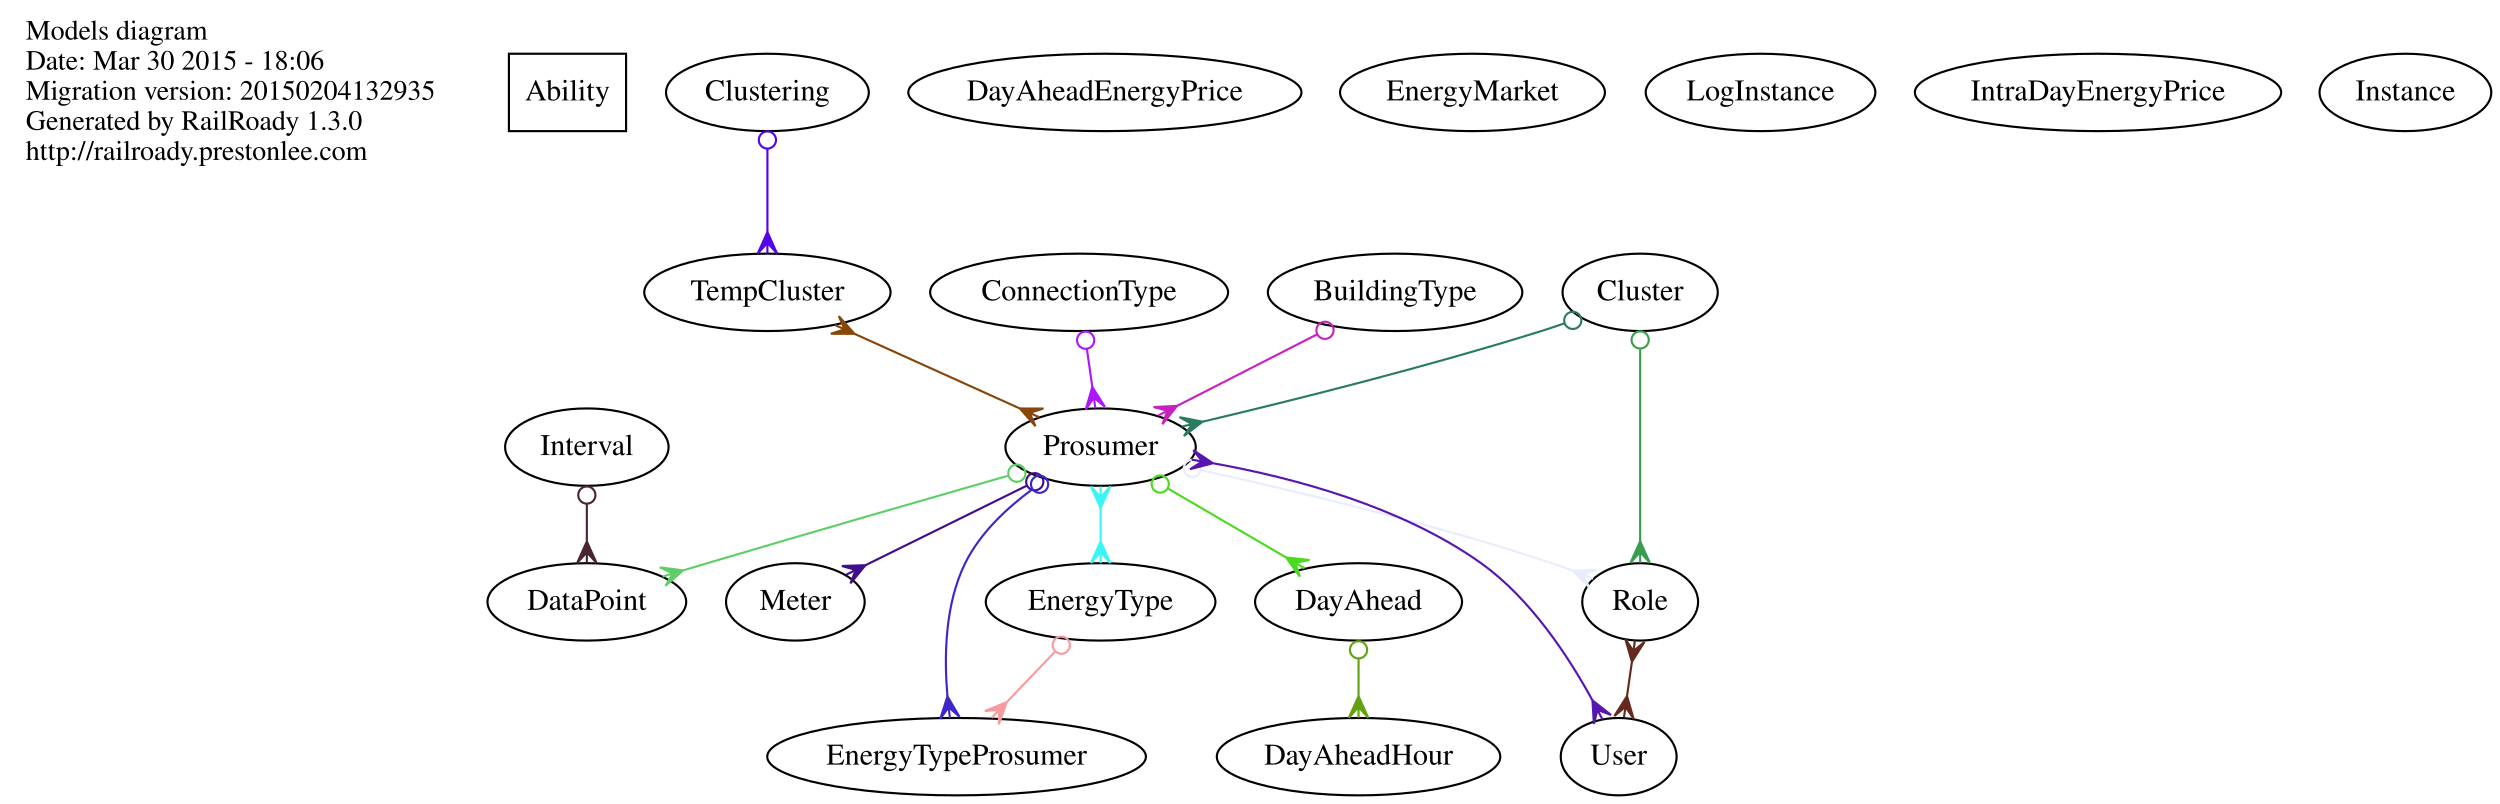
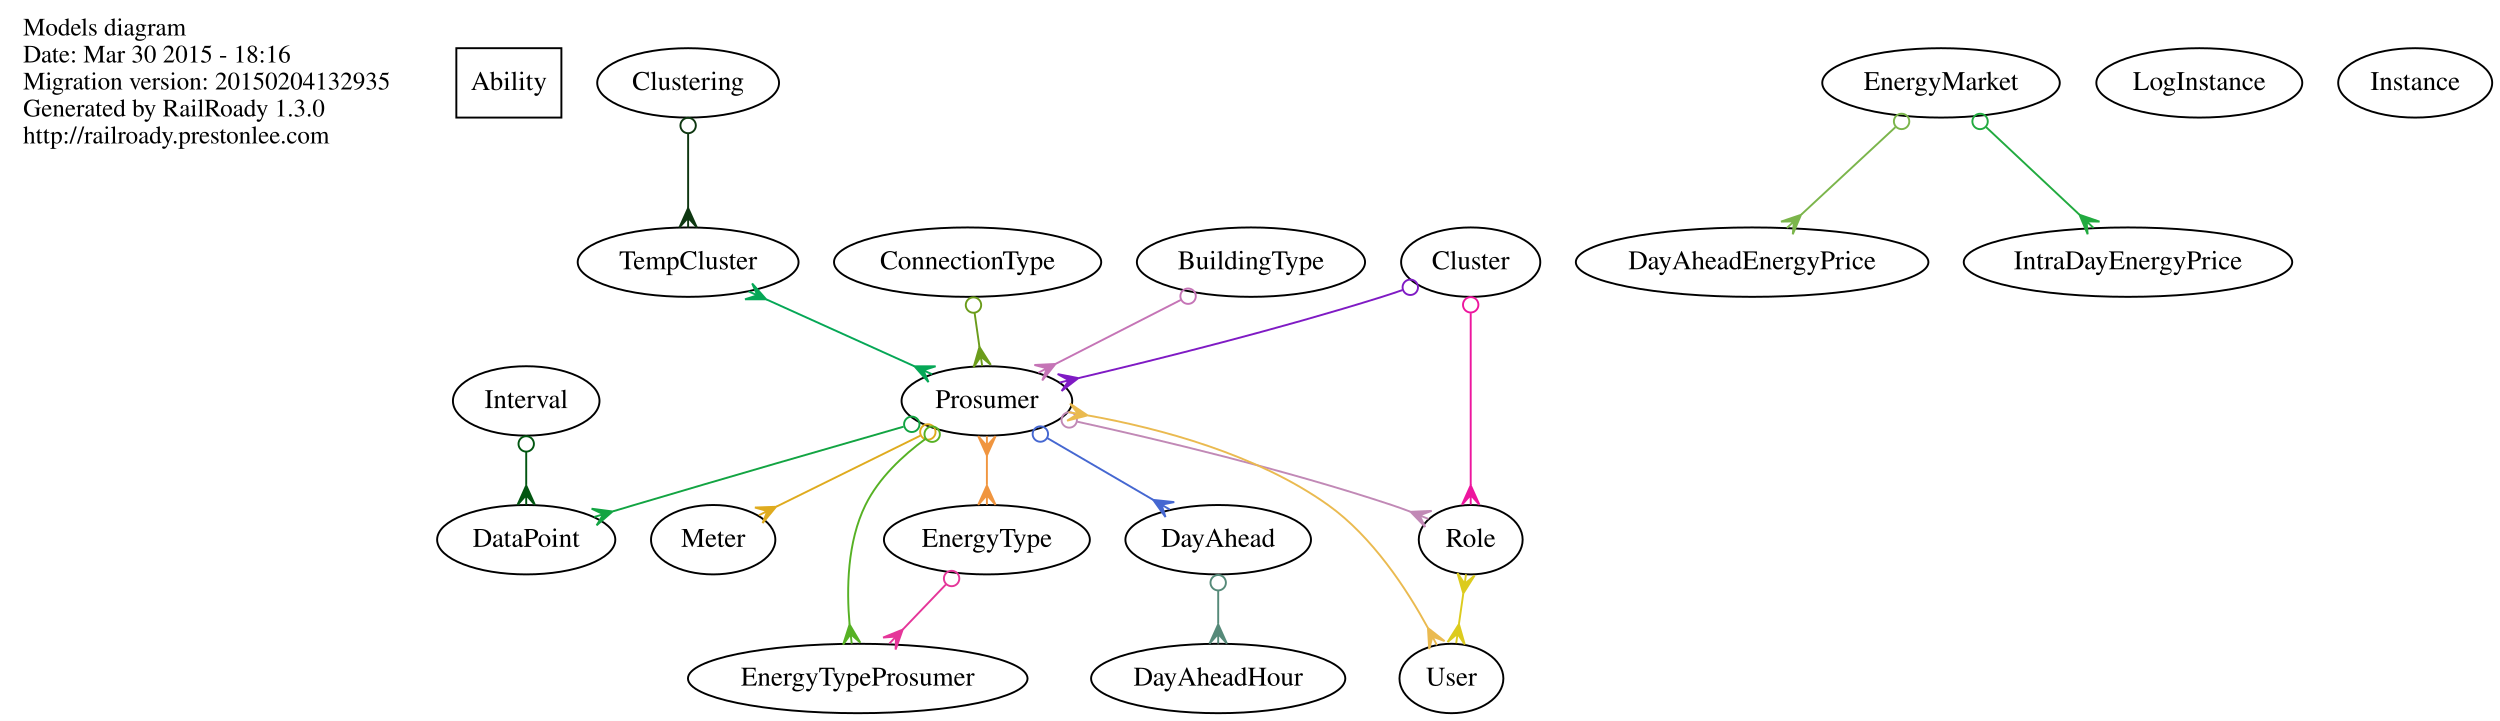
- <svg xmlns="http://www.w3.org/2000/svg" width="1163pt" height="374pt" viewBox="0.00 0.00 1163.00 374.00">
+ <svg xmlns="http://www.w3.org/2000/svg" width="1297pt" height="374pt" viewBox="0.00 0.00 1297.00 374.00">
  <g id="graph0" class="graph" transform="scale(1 1) rotate(0) translate(4 370)">
-     <polygon fill="white" stroke="none" points="-4,4 -4,-370 1159,-370 1159,4 -4,4" />
+     <polygon fill="white" stroke="none" points="-4,4 -4,-370 1293,-370 1293,4 -4,4" />
    <g id="node1" class="node">
      <text text-anchor="start" x="8" y="-351.6" font-family="Times,serif" font-size="13.00">Models diagram</text>
-       <text text-anchor="start" x="8" y="-337.6" font-family="Times,serif" font-size="13.00">Date: Mar 30 2015 - 18:06</text>
+       <text text-anchor="start" x="8" y="-337.6" font-family="Times,serif" font-size="13.00">Date: Mar 30 2015 - 18:16</text>
      <text text-anchor="start" x="8" y="-323.6" font-family="Times,serif" font-size="13.00">Migration version: 20150204132935</text>
      <text text-anchor="start" x="8" y="-309.6" font-family="Times,serif" font-size="13.00">Generated by RailRoady 1.3.0</text>
      <text text-anchor="start" x="8" y="-295.6" font-family="Times,serif" font-size="13.00">http://railroady.prestonlee.com</text>
    </g>
    <g id="node2" class="node">
      <polygon fill="none" stroke="black" points="287.25,-345 232.75,-345 232.75,-309 287.25,-309 287.25,-345" />
      <text text-anchor="middle" x="260" y="-323.3" font-family="Times,serif" font-size="14.00">Ability</text>
    </g>
    <g id="node3" class="node">
      <ellipse fill="none" stroke="black" cx="269" cy="-162" rx="38.021" ry="18" />
      <text text-anchor="middle" x="269" y="-158.3" font-family="Times,serif" font-size="14.00">Interval</text>
    </g>
    <g id="node19" class="node">
      <ellipse fill="none" stroke="black" cx="269" cy="-90" rx="46.219" ry="18" />
      <text text-anchor="middle" x="269" y="-86.3" font-family="Times,serif" font-size="14.00">DataPoint</text>
    </g>
    <g id="edge1" class="edge">
-       <path fill="none" stroke="#4a2730" d="M269,-135.64C269,-130.063 269,-124.132 269,-118.476" />
-       <ellipse fill="none" stroke="#4a2730" cx="269" cy="-139.697" rx="4" ry="4" />
-       <polygon fill="#4a2730" stroke="#4a2730" points="269,-118.104 273.5,-108.104 269,-113.104 269,-108.104 269,-108.104 269,-108.104 269,-113.104 264.5,-108.104 269,-118.104 269,-118.104" />
+       <path fill="none" stroke="#025611" d="M269,-135.64C269,-130.063 269,-124.132 269,-118.476" />
+       <ellipse fill="none" stroke="#025611" cx="269" cy="-139.697" rx="4" ry="4" />
+       <polygon fill="#025611" stroke="#025611" points="269,-118.104 273.5,-108.104 269,-113.104 269,-108.104 269,-108.104 269,-108.104 269,-113.104 264.5,-108.104 269,-118.104 269,-118.104" />
    </g>
    <g id="node4" class="node">
-       <ellipse fill="none" stroke="black" cx="510" cy="-327" rx="91.463" ry="18" />
-       <text text-anchor="middle" x="510" y="-323.3" font-family="Times,serif" font-size="14.00">DayAheadEnergyPrice</text>
+       <ellipse fill="none" stroke="black" cx="905" cy="-234" rx="91.463" ry="18" />
+       <text text-anchor="middle" x="905" y="-230.3" font-family="Times,serif" font-size="14.00">DayAheadEnergyPrice</text>
    </g>
    <g id="node5" class="node">
-       <ellipse fill="none" stroke="black" cx="681" cy="-327" rx="61.616" ry="18" />
-       <text text-anchor="middle" x="681" y="-323.3" font-family="Times,serif" font-size="14.00">EnergyMarket</text>
+       <ellipse fill="none" stroke="black" cx="1003" cy="-327" rx="61.616" ry="18" />
+       <text text-anchor="middle" x="1003" y="-323.3" font-family="Times,serif" font-size="14.00">EnergyMarket</text>
+     </g>
+     <g id="edge2" class="edge">
+       <path fill="none" stroke="#7bb54b" d="M979.385,-304.072C964.631,-290.371 945.634,-272.732 930.531,-258.708" />
+       <ellipse fill="none" stroke="#7bb54b" cx="982.548" cy="-307.009" rx="4" ry="4" />
+       <polygon fill="#7bb54b" stroke="#7bb54b" points="930.36,-258.548 926.094,-248.446 926.696,-255.146 923.032,-251.744 923.032,-251.744 923.032,-251.744 926.696,-255.146 919.97,-255.041 930.36,-258.548 930.36,-258.548" />
+     </g>
+     <g id="node8" class="node">
+       <ellipse fill="none" stroke="black" cx="1100" cy="-234" rx="85.214" ry="18" />
+       <text text-anchor="middle" x="1100" y="-230.3" font-family="Times,serif" font-size="14.00">IntraDayEnergyPrice</text>
+     </g>
+     <g id="edge3" class="edge">
+       <path fill="none" stroke="#21aa3f" d="M1026.37,-304.072C1040.98,-290.371 1059.78,-272.732 1074.73,-258.708" />
+       <ellipse fill="none" stroke="#21aa3f" cx="1023.26" cy="-306.994" rx="4" ry="4" />
+       <polygon fill="#21aa3f" stroke="#21aa3f" points="1074.86,-258.586 1085.23,-255.026 1078.51,-255.165 1082.15,-251.744 1082.15,-251.744 1082.15,-251.744 1078.51,-255.165 1079.07,-248.462 1074.86,-258.586 1074.86,-258.586" />
    </g>
    <g id="node6" class="node">
-       <ellipse fill="none" stroke="black" cx="815" cy="-327" rx="53.418" ry="18" />
-       <text text-anchor="middle" x="815" y="-323.3" font-family="Times,serif" font-size="14.00">LogInstance</text>
+       <ellipse fill="none" stroke="black" cx="1137" cy="-327" rx="53.418" ry="18" />
+       <text text-anchor="middle" x="1137" y="-323.3" font-family="Times,serif" font-size="14.00">LogInstance</text>
    </g>
    <g id="node7" class="node">
      <ellipse fill="none" stroke="black" cx="353" cy="-234" rx="57.293" ry="18" />
      <text text-anchor="middle" x="353" y="-230.3" font-family="Times,serif" font-size="14.00">TempCluster</text>
    </g>
    <g id="node13" class="node">
      <ellipse fill="none" stroke="black" cx="508" cy="-162" rx="44.271" ry="18" />
      <text text-anchor="middle" x="508" y="-158.3" font-family="Times,serif" font-size="14.00">Prosumer</text>
    </g>
-     <g id="edge2" class="edge">
-       <path fill="none" stroke="#884709" d="M393.57,-214.678C417.326,-203.95 447.123,-190.493 470.355,-180.001" />
-       <polygon fill="#884709" stroke="#884709" points="393.48,-214.719 382.514,-214.733 388.923,-216.776 384.367,-218.834 384.367,-218.834 384.367,-218.834 388.923,-216.776 386.219,-222.936 393.48,-214.719 393.48,-214.719" />
-       <polygon fill="#884709" stroke="#884709" points="470.437,-179.964 481.403,-179.949 474.994,-177.906 479.551,-175.848 479.551,-175.848 479.551,-175.848 474.994,-177.906 477.699,-171.747 470.437,-179.964 470.437,-179.964" />
-     </g>
-     <g id="node8" class="node">
-       <ellipse fill="none" stroke="black" cx="972" cy="-327" rx="85.214" ry="18" />
-       <text text-anchor="middle" x="972" y="-323.3" font-family="Times,serif" font-size="14.00">IntraDayEnergyPrice</text>
+     <g id="edge4" class="edge">
+       <path fill="none" stroke="#05a756" d="M393.57,-214.678C417.326,-203.95 447.123,-190.493 470.355,-180.001" />
+       <polygon fill="#05a756" stroke="#05a756" points="393.48,-214.719 382.514,-214.733 388.923,-216.776 384.367,-218.834 384.367,-218.834 384.367,-218.834 388.923,-216.776 386.219,-222.936 393.48,-214.719 393.48,-214.719" />
+       <polygon fill="#05a756" stroke="#05a756" points="470.437,-179.964 481.403,-179.949 474.994,-177.906 479.551,-175.848 479.551,-175.848 479.551,-175.848 474.994,-177.906 477.699,-171.747 470.437,-179.964 470.437,-179.964" />
    </g>
    <g id="node9" class="node">
      <ellipse fill="none" stroke="black" cx="366" cy="-90" rx="32.246" ry="18" />
      <text text-anchor="middle" x="366" y="-86.3" font-family="Times,serif" font-size="14.00">Meter</text>
    </g>
    <g id="node10" class="node">
      <ellipse fill="none" stroke="black" cx="759" cy="-90" rx="26.949" ry="18" />
      <text text-anchor="middle" x="759" y="-86.3" font-family="Times,serif" font-size="14.00">Role</text>
    </g>
    <g id="node20" class="node">
      <ellipse fill="none" stroke="black" cx="749" cy="-18" rx="26.949" ry="18" />
      <text text-anchor="middle" x="749" y="-14.3" font-family="Times,serif" font-size="14.00">User</text>
    </g>
-     <g id="edge3" class="edge">
-       <path fill="none" stroke="#66291f" d="M755.144,-62.005C754.41,-56.873 753.643,-51.498 752.908,-46.355" />
-       <polygon fill="#66291f" stroke="#66291f" points="755.165,-62.156 752.125,-72.691 755.872,-67.105 756.579,-72.055 756.579,-72.055 756.579,-72.055 755.872,-67.105 761.034,-71.418 755.165,-62.156 755.165,-62.156" />
-       <polygon fill="#66291f" stroke="#66291f" points="752.882,-46.175 755.923,-35.639 752.175,-41.225 751.468,-36.275 751.468,-36.275 751.468,-36.275 752.175,-41.225 747.013,-36.912 752.882,-46.175 752.882,-46.175" />
+     <g id="edge5" class="edge">
+       <path fill="none" stroke="#dccb1e" d="M755.144,-62.005C754.41,-56.873 753.643,-51.498 752.908,-46.355" />
+       <polygon fill="#dccb1e" stroke="#dccb1e" points="755.165,-62.156 752.125,-72.691 755.872,-67.105 756.579,-72.055 756.579,-72.055 756.579,-72.055 755.872,-67.105 761.034,-71.418 755.165,-62.156 755.165,-62.156" />
+       <polygon fill="#dccb1e" stroke="#dccb1e" points="752.882,-46.175 755.923,-35.639 752.175,-41.225 751.468,-36.275 751.468,-36.275 751.468,-36.275 752.175,-41.225 747.013,-36.912 752.882,-46.175 752.882,-46.175" />
    </g>
    <g id="node11" class="node">
-       <ellipse fill="none" stroke="black" cx="1115" cy="-327" rx="39.946" ry="18" />
-       <text text-anchor="middle" x="1115" y="-323.3" font-family="Times,serif" font-size="14.00">Instance</text>
+       <ellipse fill="none" stroke="black" cx="1249" cy="-327" rx="39.946" ry="18" />
+       <text text-anchor="middle" x="1249" y="-323.3" font-family="Times,serif" font-size="14.00">Instance</text>
    </g>
    <g id="node12" class="node">
      <ellipse fill="none" stroke="black" cx="441" cy="-18" rx="88.089" ry="18" />
      <text text-anchor="middle" x="441" y="-14.3" font-family="Times,serif" font-size="14.00">EnergyTypeProsumer</text>
    </g>
-     <g id="edge6" class="edge">
-       <path fill="none" stroke="#410d8d" d="M473.539,-144.012C450.787,-132.797 421.154,-118.189 398.757,-107.148" />
-       <ellipse fill="none" stroke="#410d8d" cx="477.369" cy="-145.9" rx="4" ry="4" />
-       <polygon fill="#410d8d" stroke="#410d8d" points="398.612,-107.076 391.632,-98.619 394.127,-104.866 389.643,-102.655 389.643,-102.655 389.643,-102.655 394.127,-104.866 387.653,-106.691 398.612,-107.076 398.612,-107.076" />
-     </g>
-     <g id="edge7" class="edge">
-       <path fill="none" stroke="#e7edfc" d="M554.82,-151.241C597.751,-141.809 662.843,-126.287 718,-108 721.145,-106.957 724.39,-105.785 727.613,-104.557" />
-       <ellipse fill="none" stroke="#e7edfc" cx="550.712" cy="-152.136" rx="4" ry="4" />
-       <polygon fill="#e7edfc" stroke="#e7edfc" points="727.806,-104.48 738.761,-104.954 732.45,-102.627 737.094,-100.775 737.094,-100.775 737.094,-100.775 732.45,-102.627 735.426,-96.595 727.806,-104.48 727.806,-104.48" />
+     <g id="edge8" class="edge">
+       <path fill="none" stroke="#dfab1e" d="M473.539,-144.012C450.787,-132.797 421.154,-118.189 398.757,-107.148" />
+       <ellipse fill="none" stroke="#dfab1e" cx="477.369" cy="-145.9" rx="4" ry="4" />
+       <polygon fill="#dfab1e" stroke="#dfab1e" points="398.612,-107.076 391.632,-98.619 394.127,-104.866 389.643,-102.655 389.643,-102.655 389.643,-102.655 394.127,-104.866 387.653,-106.691 398.612,-107.076 398.612,-107.076" />
    </g>
    <g id="edge9" class="edge">
-       <path fill="none" stroke="#3c26cc" d="M476.302,-142.427C464.299,-133.622 451.881,-121.953 445,-108 435.564,-88.867 435.135,-64.515 436.746,-46.122" />
-       <ellipse fill="none" stroke="#3c26cc" cx="479.609" cy="-144.732" rx="4" ry="4" />
-       <polygon fill="#3c26cc" stroke="#3c26cc" points="436.76,-46.003 442.35,-36.569 437.319,-41.035 437.878,-36.066 437.878,-36.066 437.878,-36.066 437.319,-41.035 433.406,-35.563 436.76,-46.003 436.76,-46.003" />
+       <path fill="none" stroke="#c189b6" d="M554.82,-151.241C597.751,-141.809 662.843,-126.287 718,-108 721.145,-106.957 724.39,-105.785 727.613,-104.557" />
+       <ellipse fill="none" stroke="#c189b6" cx="550.712" cy="-152.136" rx="4" ry="4" />
+       <polygon fill="#c189b6" stroke="#c189b6" points="727.806,-104.48 738.761,-104.954 732.45,-102.627 737.094,-100.775 737.094,-100.775 737.094,-100.775 732.45,-102.627 735.426,-96.595 727.806,-104.48 727.806,-104.48" />
+     </g>
+     <g id="edge11" class="edge">
+       <path fill="none" stroke="#56b124" d="M476.302,-142.427C464.299,-133.622 451.881,-121.953 445,-108 435.564,-88.867 435.135,-64.515 436.746,-46.122" />
+       <ellipse fill="none" stroke="#56b124" cx="479.609" cy="-144.732" rx="4" ry="4" />
+       <polygon fill="#56b124" stroke="#56b124" points="436.76,-46.003 442.35,-36.569 437.319,-41.035 437.878,-36.066 437.878,-36.066 437.878,-36.066 437.319,-41.035 433.406,-35.563 436.76,-46.003 436.76,-46.003" />
    </g>
    <g id="node16" class="node">
      <ellipse fill="none" stroke="black" cx="508" cy="-90" rx="53.418" ry="18" />
      <text text-anchor="middle" x="508" y="-86.3" font-family="Times,serif" font-size="14.00">EnergyType</text>
    </g>
-     <g id="edge10" class="edge">
-       <path fill="none" stroke="#38f5f7" d="M508,-133.665C508,-128.687 508,-123.491 508,-118.507" />
-       <polygon fill="#38f5f7" stroke="#38f5f7" points="508,-133.697 503.5,-143.697 508,-138.697 508,-143.697 508,-143.697 508,-143.697 508,-138.697 512.5,-143.697 508,-133.697 508,-133.697" />
-       <polygon fill="#38f5f7" stroke="#38f5f7" points="508,-118.104 512.5,-108.104 508,-113.104 508,-108.104 508,-108.104 508,-108.104 508,-113.104 503.5,-108.104 508,-118.104 508,-118.104" />
+     <g id="edge12" class="edge">
+       <path fill="none" stroke="#f0953f" d="M508,-133.665C508,-128.687 508,-123.491 508,-118.507" />
+       <polygon fill="#f0953f" stroke="#f0953f" points="508,-133.697 503.5,-143.697 508,-138.697 508,-143.697 508,-143.697 508,-143.697 508,-138.697 512.5,-143.697 508,-133.697 508,-133.697" />
+       <polygon fill="#f0953f" stroke="#f0953f" points="508,-118.104 512.5,-108.104 508,-113.104 508,-108.104 508,-108.104 508,-108.104 508,-113.104 503.5,-108.104 508,-118.104 508,-118.104" />
    </g>
    <g id="node18" class="node">
      <ellipse fill="none" stroke="black" cx="628" cy="-90" rx="48.144" ry="18" />
      <text text-anchor="middle" x="628" y="-86.3" font-family="Times,serif" font-size="14.00">DayAhead</text>
    </g>
-     <g id="edge5" class="edge">
-       <path fill="none" stroke="#4cd922" d="M539.318,-142.731C556.2,-132.883 577.044,-120.724 594.281,-110.669" />
-       <ellipse fill="none" stroke="#4cd922" cx="535.739" cy="-144.819" rx="4" ry="4" />
-       <polygon fill="#4cd922" stroke="#4cd922" points="594.288,-110.665 605.194,-109.513 598.607,-108.146 602.926,-105.626 602.926,-105.626 602.926,-105.626 598.607,-108.146 600.659,-101.739 594.288,-110.665 594.288,-110.665" />
+     <g id="edge7" class="edge">
+       <path fill="none" stroke="#4567d1" d="M539.318,-142.731C556.2,-132.883 577.044,-120.724 594.281,-110.669" />
+       <ellipse fill="none" stroke="#4567d1" cx="535.739" cy="-144.819" rx="4" ry="4" />
+       <polygon fill="#4567d1" stroke="#4567d1" points="594.288,-110.665 605.194,-109.513 598.607,-108.146 602.926,-105.626 602.926,-105.626 602.926,-105.626 598.607,-108.146 600.659,-101.739 594.288,-110.665 594.288,-110.665" />
    </g>
-     <g id="edge4" class="edge">
-       <path fill="none" stroke="#5ecf66" d="M464.775,-148.65C427.663,-138.007 372.76,-122.165 325,-108 321.429,-106.941 317.733,-105.837 314.02,-104.722" />
-       <ellipse fill="none" stroke="#5ecf66" cx="469.033" cy="-149.871" rx="4" ry="4" />
-       <polygon fill="#5ecf66" stroke="#5ecf66" points="313.804,-104.657 305.528,-97.461 309.016,-103.213 304.229,-101.77 304.229,-101.77 304.229,-101.77 309.016,-103.213 302.93,-106.078 313.804,-104.657 313.804,-104.657" />
+     <g id="edge6" class="edge">
+       <path fill="none" stroke="#12a442" d="M464.775,-148.65C427.663,-138.007 372.76,-122.165 325,-108 321.429,-106.941 317.733,-105.837 314.02,-104.722" />
+       <ellipse fill="none" stroke="#12a442" cx="469.033" cy="-149.871" rx="4" ry="4" />
+       <polygon fill="#12a442" stroke="#12a442" points="313.804,-104.657 305.528,-97.461 309.016,-103.213 304.229,-101.77 304.229,-101.77 304.229,-101.77 309.016,-103.213 302.93,-106.078 313.804,-104.657 313.804,-104.657" />
    </g>
-     <g id="edge8" class="edge">
-       <path fill="none" stroke="#5716af" d="M560.588,-154.446C598.055,-147.703 648.109,-134.29 685,-108 708.013,-91.6 725.861,-64.283 736.794,-44.231" />
-       <polygon fill="#5716af" stroke="#5716af" points="560.235,-154.505 549.624,-151.739 555.305,-155.341 550.376,-156.176 550.376,-156.176 550.376,-156.176 555.305,-155.341 551.127,-160.613 560.235,-154.505 560.235,-154.505" />
-       <polygon fill="#5716af" stroke="#5716af" points="736.82,-44.181 745.447,-37.411 739.14,-39.751 741.461,-35.322 741.461,-35.322 741.461,-35.322 739.14,-39.751 737.474,-33.234 736.82,-44.181 736.82,-44.181" />
+     <g id="edge10" class="edge">
+       <path fill="none" stroke="#eaba50" d="M560.588,-154.446C598.055,-147.703 648.109,-134.29 685,-108 708.013,-91.6 725.861,-64.283 736.794,-44.231" />
+       <polygon fill="#eaba50" stroke="#eaba50" points="560.235,-154.505 549.624,-151.739 555.305,-155.341 550.376,-156.176 550.376,-156.176 550.376,-156.176 555.305,-155.341 551.127,-160.613 560.235,-154.505 560.235,-154.505" />
+       <polygon fill="#eaba50" stroke="#eaba50" points="736.82,-44.181 745.447,-37.411 739.14,-39.751 741.461,-35.322 741.461,-35.322 741.461,-35.322 739.14,-39.751 737.474,-33.234 736.82,-44.181 736.82,-44.181" />
    </g>
    <g id="node14" class="node">
      <ellipse fill="none" stroke="black" cx="759" cy="-234" rx="36.096" ry="18" />
      <text text-anchor="middle" x="759" y="-230.3" font-family="Times,serif" font-size="14.00">Cluster</text>
    </g>
-     <g id="edge12" class="edge">
-       <path fill="none" stroke="#3a9d4e" d="M759,-207.558C759,-182.444 759,-144.164 759,-118.393" />
-       <ellipse fill="none" stroke="#3a9d4e" cx="759" cy="-211.871" rx="4" ry="4" />
-       <polygon fill="#3a9d4e" stroke="#3a9d4e" points="759,-118.189 763.5,-108.189 759,-113.189 759,-108.189 759,-108.189 759,-108.189 759,-113.189 754.5,-108.189 759,-118.189 759,-118.189" />
+     <g id="edge14" class="edge">
+       <path fill="none" stroke="#ed169e" d="M759,-207.558C759,-182.444 759,-144.164 759,-118.393" />
+       <ellipse fill="none" stroke="#ed169e" cx="759" cy="-211.871" rx="4" ry="4" />
+       <polygon fill="#ed169e" stroke="#ed169e" points="759,-118.189 763.5,-108.189 759,-113.189 759,-108.189 759,-108.189 759,-108.189 759,-113.189 754.5,-108.189 759,-118.189 759,-118.189" />
    </g>
-     <g id="edge11" class="edge">
-       <path fill="none" stroke="#297c5e" d="M723.658,-219.531C720.075,-218.288 716.476,-217.089 713,-216 659.688,-199.304 597.43,-183.754 555.634,-173.872" />
-       <ellipse fill="none" stroke="#297c5e" cx="727.657" cy="-220.954" rx="4" ry="4" />
-       <polygon fill="#297c5e" stroke="#297c5e" points="555.464,-173.832 546.758,-167.165 550.597,-172.689 545.729,-171.546 545.729,-171.546 545.729,-171.546 550.597,-172.689 544.7,-175.927 555.464,-173.832 555.464,-173.832" />
+     <g id="edge13" class="edge">
+       <path fill="none" stroke="#7f1ac4" d="M723.658,-219.531C720.075,-218.288 716.476,-217.089 713,-216 659.688,-199.304 597.43,-183.754 555.634,-173.872" />
+       <ellipse fill="none" stroke="#7f1ac4" cx="727.657" cy="-220.954" rx="4" ry="4" />
+       <polygon fill="#7f1ac4" stroke="#7f1ac4" points="555.464,-173.832 546.758,-167.165 550.597,-172.689 545.729,-171.546 545.729,-171.546 545.729,-171.546 550.597,-172.689 544.7,-175.927 555.464,-173.832 555.464,-173.832" />
    </g>
    <g id="node15" class="node">
      <ellipse fill="none" stroke="black" cx="498" cy="-234" rx="69.316" ry="18" />
      <text text-anchor="middle" x="498" y="-230.3" font-family="Times,serif" font-size="14.00">ConnectionType</text>
    </g>
-     <g id="edge13" class="edge">
-       <path fill="none" stroke="#ab18fd" d="M501.623,-207.64C502.44,-201.92 503.31,-195.828 504.137,-190.042" />
-       <ellipse fill="none" stroke="#ab18fd" cx="501.038" cy="-211.737" rx="4" ry="4" />
-       <polygon fill="#ab18fd" stroke="#ab18fd" points="504.142,-190.004 510.011,-180.741 504.849,-185.054 505.557,-180.104 505.557,-180.104 505.557,-180.104 504.849,-185.054 501.102,-179.468 504.142,-190.004 504.142,-190.004" />
+     <g id="edge15" class="edge">
+       <path fill="none" stroke="#6b9c1b" d="M501.623,-207.64C502.44,-201.92 503.31,-195.828 504.137,-190.042" />
+       <ellipse fill="none" stroke="#6b9c1b" cx="501.038" cy="-211.737" rx="4" ry="4" />
+       <polygon fill="#6b9c1b" stroke="#6b9c1b" points="504.142,-190.004 510.011,-180.741 504.849,-185.054 505.557,-180.104 505.557,-180.104 505.557,-180.104 504.849,-185.054 501.102,-179.468 504.142,-190.004 504.142,-190.004" />
    </g>
-     <g id="edge14" class="edge">
-       <path fill="none" stroke="#f99a9f" d="M486.775,-66.825C479.648,-59.379 471.662,-51.035 464.38,-43.426" />
-       <ellipse fill="none" stroke="#f99a9f" cx="489.695" cy="-69.875" rx="4" ry="4" />
-       <polygon fill="#f99a9f" stroke="#f99a9f" points="464.305,-43.348 460.641,-33.012 460.847,-39.736 457.39,-36.124 457.39,-36.124 457.39,-36.124 460.847,-39.736 454.139,-39.236 464.305,-43.348 464.305,-43.348" />
+     <g id="edge16" class="edge">
+       <path fill="none" stroke="#e53699" d="M486.775,-66.825C479.648,-59.379 471.662,-51.035 464.38,-43.426" />
+       <ellipse fill="none" stroke="#e53699" cx="489.695" cy="-69.875" rx="4" ry="4" />
+       <polygon fill="#e53699" stroke="#e53699" points="464.305,-43.348 460.641,-33.012 460.847,-39.736 457.39,-36.124 457.39,-36.124 457.39,-36.124 460.847,-39.736 454.139,-39.236 464.305,-43.348 464.305,-43.348" />
    </g>
    <g id="node17" class="node">
      <ellipse fill="none" stroke="black" cx="628" cy="-18" rx="65.942" ry="18" />
      <text text-anchor="middle" x="628" y="-14.3" font-family="Times,serif" font-size="14.00">DayAheadHour</text>
    </g>
-     <g id="edge15" class="edge">
-       <path fill="none" stroke="#62a20e" d="M628,-63.64C628,-58.063 628,-52.132 628,-46.476" />
-       <ellipse fill="none" stroke="#62a20e" cx="628" cy="-67.697" rx="4" ry="4" />
-       <polygon fill="#62a20e" stroke="#62a20e" points="628,-46.104 632.5,-36.104 628,-41.104 628,-36.104 628,-36.104 628,-36.104 628,-41.104 623.5,-36.104 628,-46.104 628,-46.104" />
+     <g id="edge17" class="edge">
+       <path fill="none" stroke="#568a79" d="M628,-63.64C628,-58.063 628,-52.132 628,-46.476" />
+       <ellipse fill="none" stroke="#568a79" cx="628" cy="-67.697" rx="4" ry="4" />
+       <polygon fill="#568a79" stroke="#568a79" points="628,-46.104 632.5,-36.104 628,-41.104 628,-36.104 628,-36.104 628,-36.104 628,-41.104 623.5,-36.104 628,-46.104 628,-46.104" />
    </g>
    <g id="node21" class="node">
      <ellipse fill="none" stroke="black" cx="645" cy="-234" rx="59.194" ry="18" />
      <text text-anchor="middle" x="645" y="-230.3" font-family="Times,serif" font-size="14.00">BuildingType</text>
    </g>
-     <g id="edge16" class="edge">
-       <path fill="none" stroke="#c623be" d="M608.642,-214.423C588.575,-204.17 563.749,-191.485 543.776,-181.28" />
-       <ellipse fill="none" stroke="#c623be" cx="612.384" cy="-216.335" rx="4" ry="4" />
-       <polygon fill="#c623be" stroke="#c623be" points="543.594,-181.187 536.737,-172.63 539.142,-178.912 534.689,-176.637 534.689,-176.637 534.689,-176.637 539.142,-178.912 532.642,-180.644 543.594,-181.187 543.594,-181.187" />
+     <g id="edge18" class="edge">
+       <path fill="none" stroke="#c574b6" d="M608.642,-214.423C588.575,-204.17 563.749,-191.485 543.776,-181.28" />
+       <ellipse fill="none" stroke="#c574b6" cx="612.384" cy="-216.335" rx="4" ry="4" />
+       <polygon fill="#c574b6" stroke="#c574b6" points="543.594,-181.187 536.737,-172.63 539.142,-178.912 534.689,-176.637 534.689,-176.637 534.689,-176.637 539.142,-178.912 532.642,-180.644 543.594,-181.187 543.594,-181.187" />
    </g>
    <g id="node22" class="node">
      <ellipse fill="none" stroke="black" cx="353" cy="-327" rx="47.169" ry="18" />
      <text text-anchor="middle" x="353" y="-323.3" font-family="Times,serif" font-size="14.00">Clustering</text>
    </g>
-     <g id="edge17" class="edge">
-       <path fill="none" stroke="#5304ea" d="M353,-300.729C353,-288.725 353,-274.362 353,-262.129" />
-       <ellipse fill="none" stroke="#5304ea" cx="353" cy="-304.884" rx="4" ry="4" />
-       <polygon fill="#5304ea" stroke="#5304ea" points="353,-262.04 357.5,-252.04 353,-257.04 353,-252.04 353,-252.04 353,-252.04 353,-257.04 348.5,-252.04 353,-262.04 353,-262.04" />
+     <g id="edge19" class="edge">
+       <path fill="none" stroke="#0e3711" d="M353,-300.729C353,-288.725 353,-274.362 353,-262.129" />
+       <ellipse fill="none" stroke="#0e3711" cx="353" cy="-304.884" rx="4" ry="4" />
+       <polygon fill="#0e3711" stroke="#0e3711" points="353,-262.04 357.5,-252.04 353,-257.04 353,-252.04 353,-252.04 353,-252.04 353,-257.04 348.5,-252.04 353,-262.04 353,-262.04" />
    </g>
  </g>
</svg>
